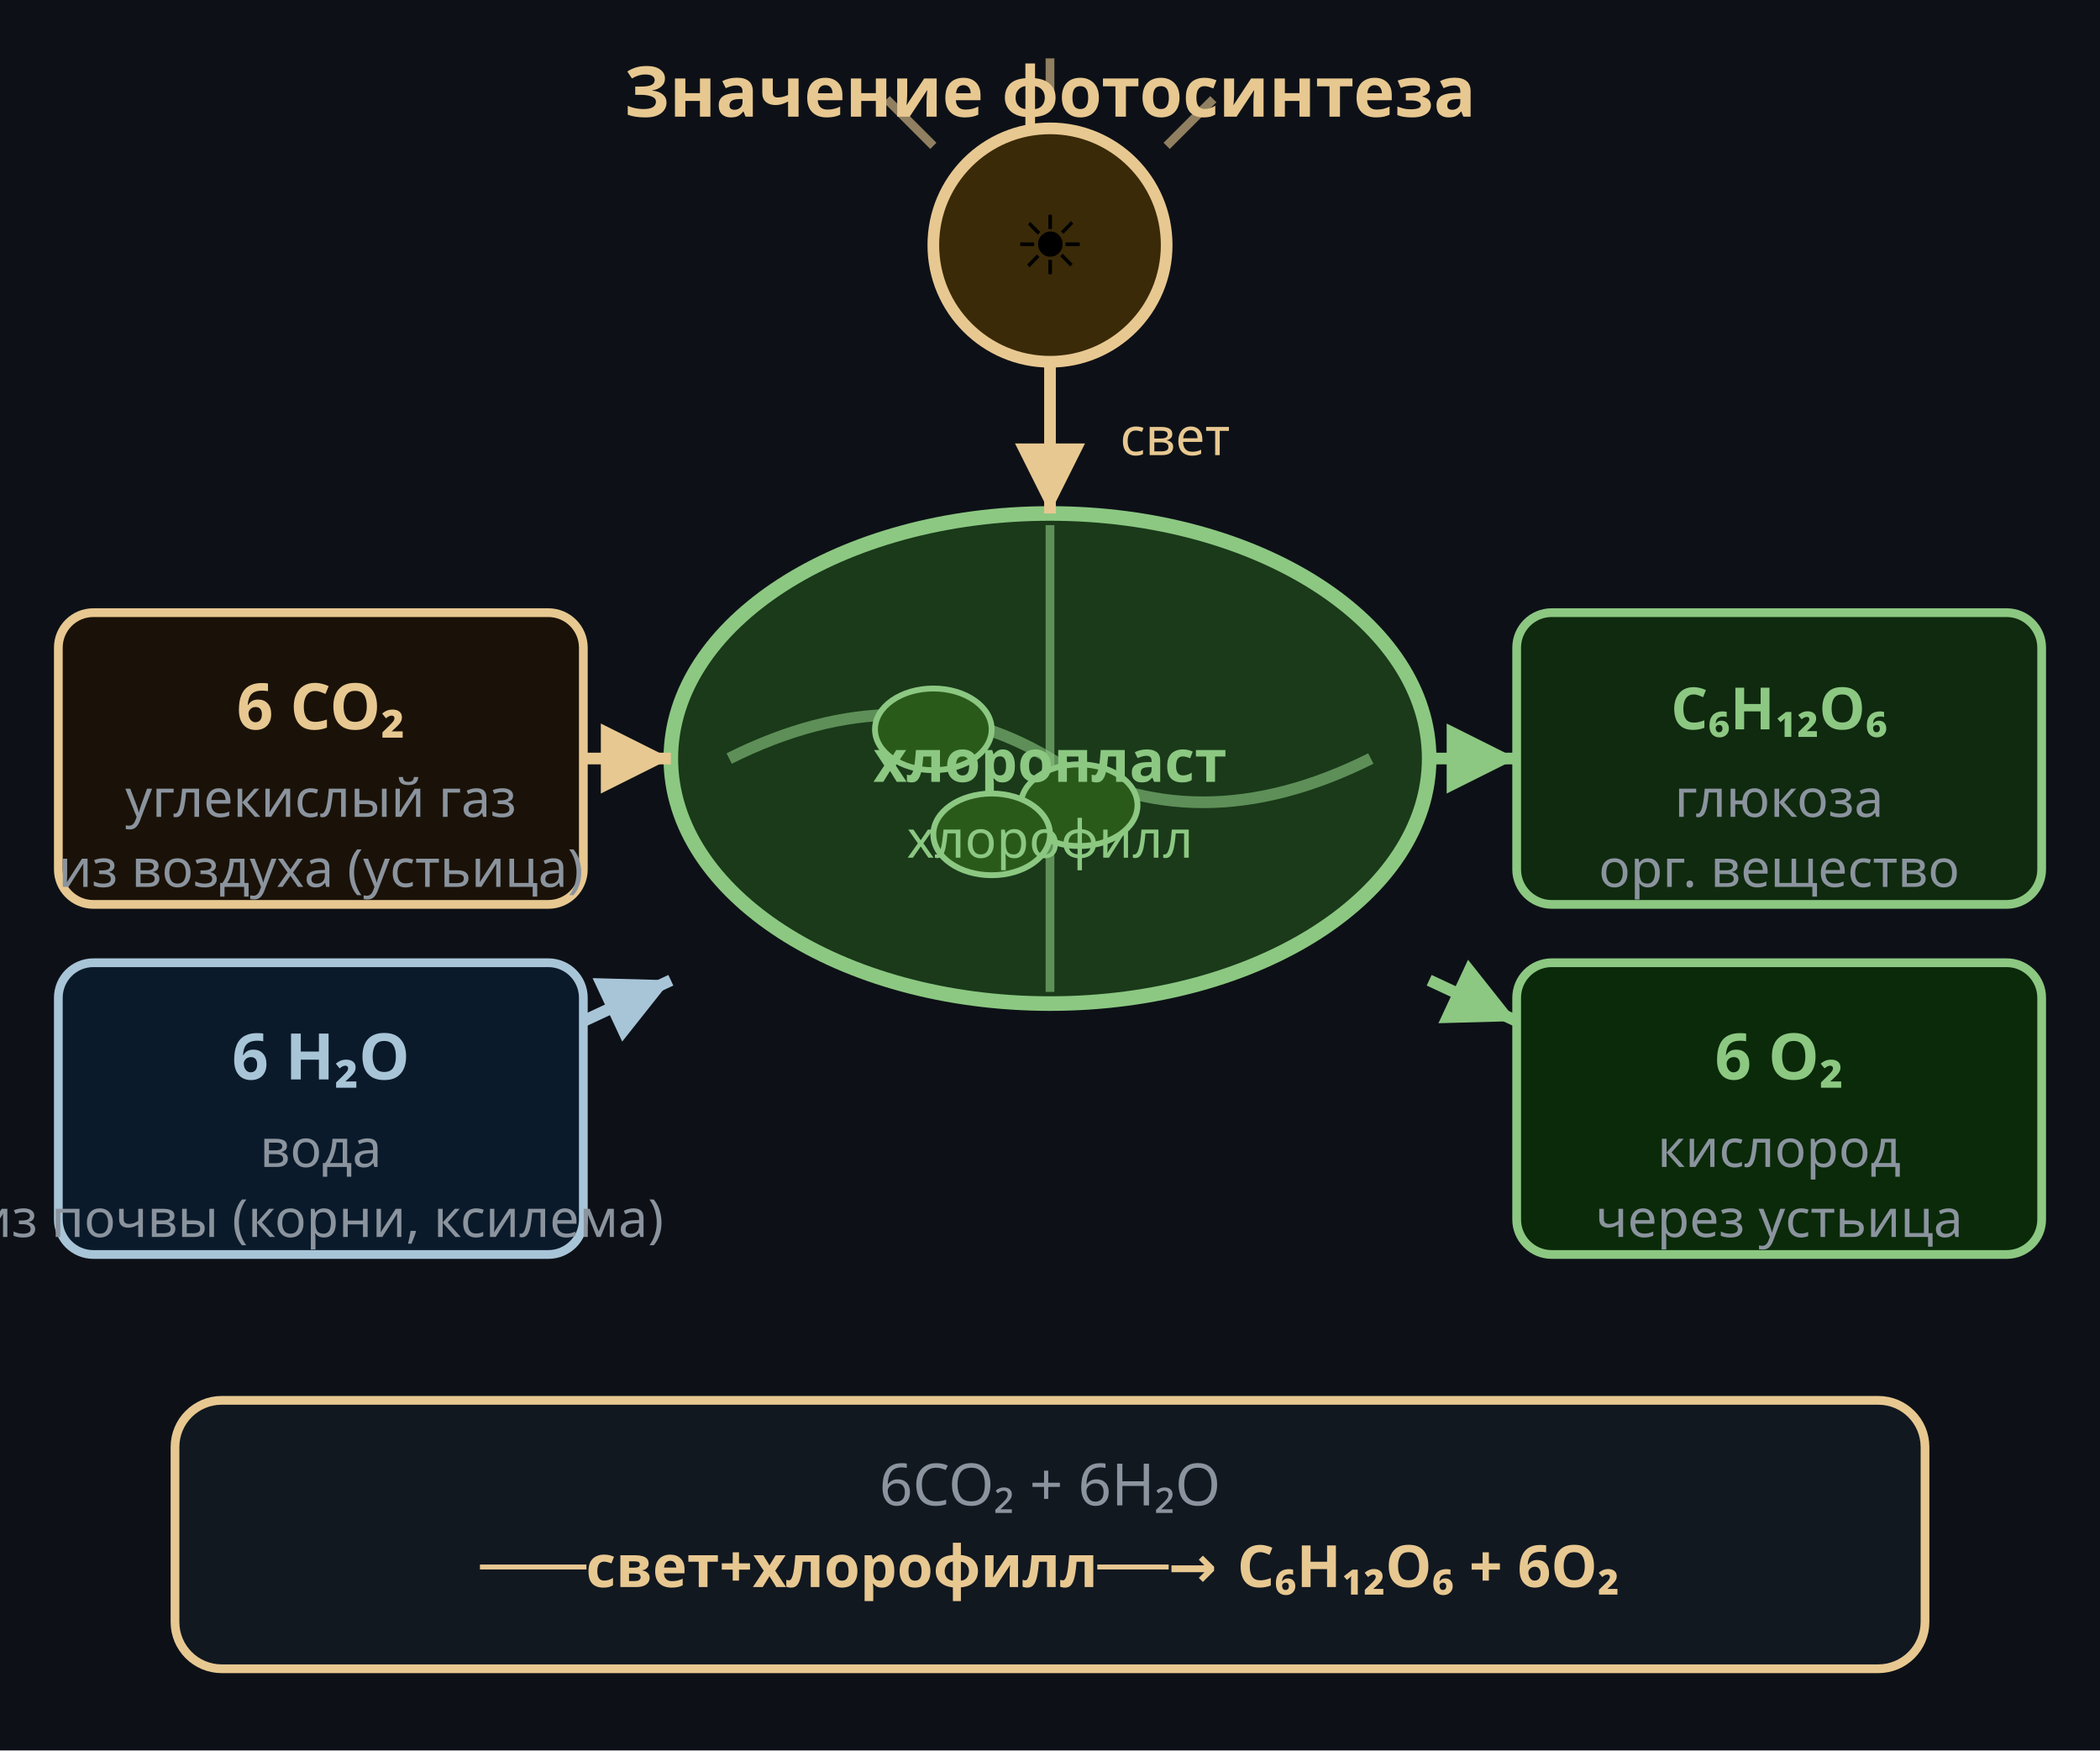
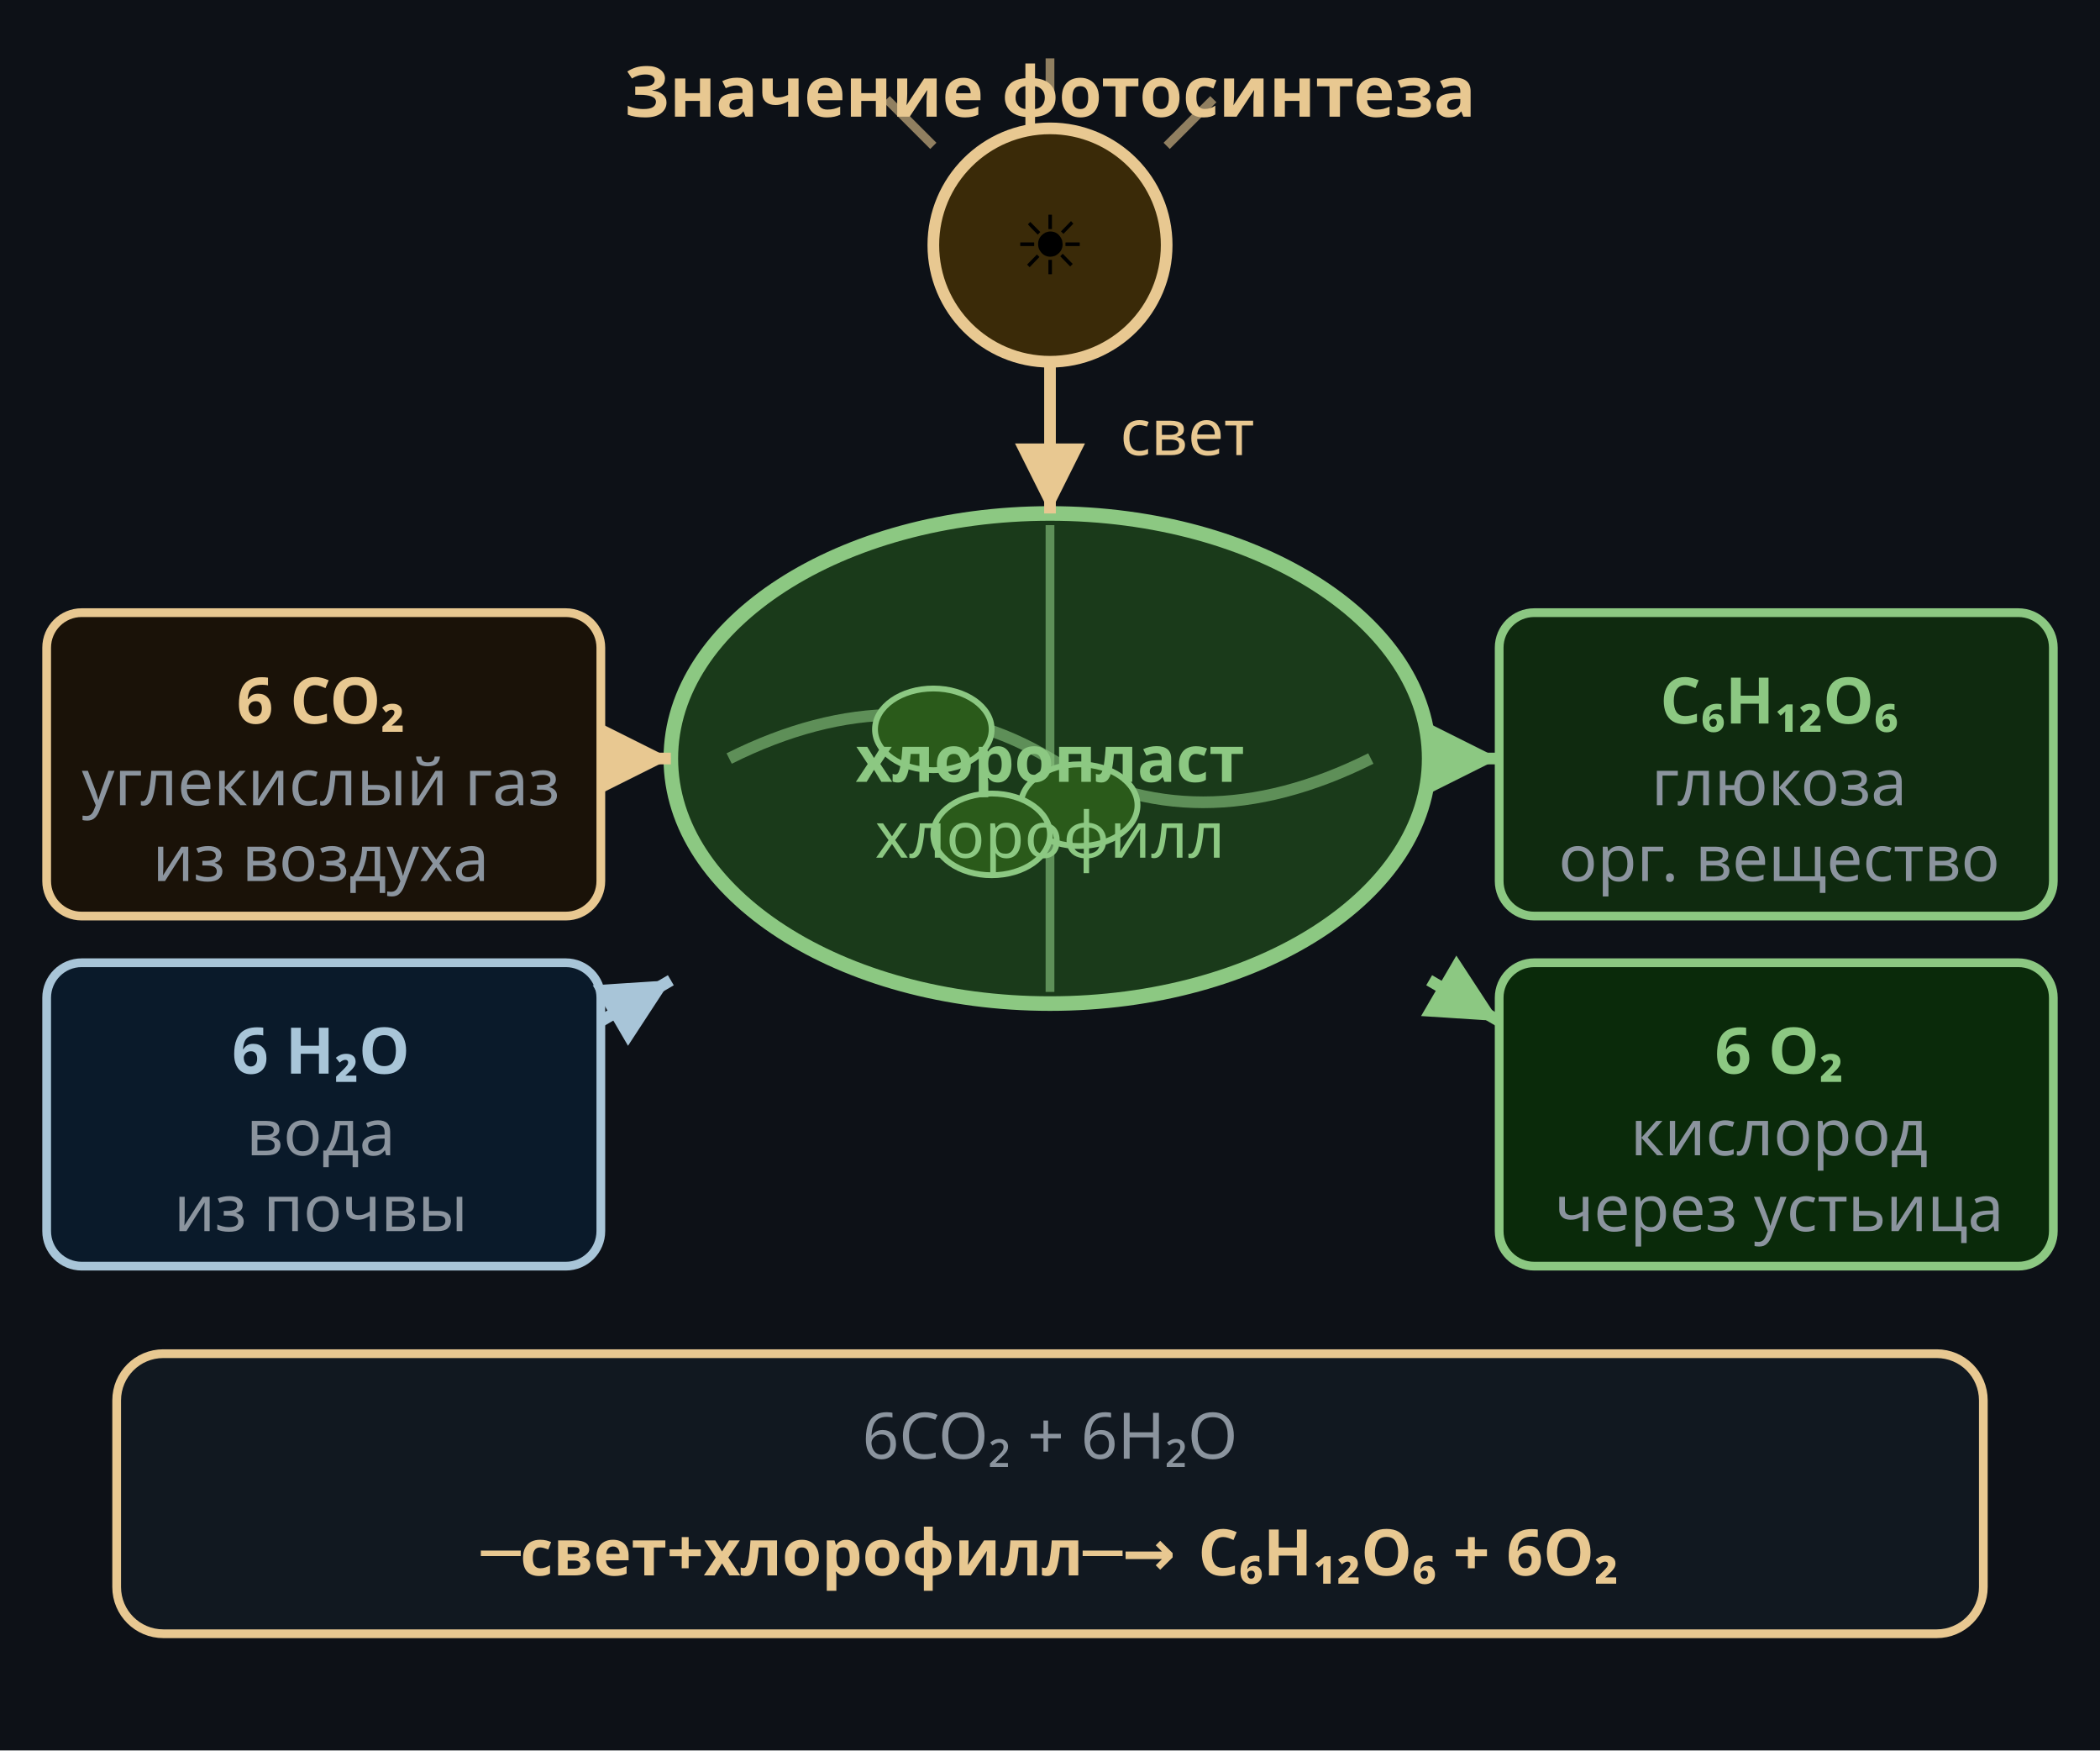
<svg xmlns="http://www.w3.org/2000/svg" viewBox="0 0 360 300" font-family="system-ui,sans-serif">
  <rect width="360" height="300" fill="#0d1117" />
  <text x="180" y="20" text-anchor="middle" font-size="12" fill="#e8c891" font-weight="600">Значение фотосинтеза</text>
  <ellipse cx="180" cy="130" rx="65" ry="42" fill="#1a3a1a" stroke="#8cc882" stroke-width="2.5" />
  <path d="M125,130 Q155,115 180,130 Q205,145 235,130" stroke="#8cc882" stroke-width="2" fill="none" opacity="0.6" />
  <line x1="180" y1="90" x2="180" y2="170" stroke="#8cc882" stroke-width="1.5" opacity="0.6" />
  <ellipse cx="160" cy="125" rx="10" ry="7" fill="#2a5a1a" stroke="#8cc882" stroke-width="1" />
  <ellipse cx="185" cy="138" rx="10" ry="7" fill="#2a5a1a" stroke="#8cc882" stroke-width="1" />
  <ellipse cx="170" cy="143" rx="10" ry="7" fill="#2a5a1a" stroke="#8cc882" stroke-width="1" />
-   <text x="180" y="134" text-anchor="middle" font-size="10" fill="#8cc882" font-weight="600">хлоропласт</text>
-   <text x="180" y="147" text-anchor="middle" font-size="9" fill="#8cc882">хлорофилл</text>
+   <text x="180" y="134" text-anchor="middle" font-size="11" fill="#8cc882" font-weight="600">хлоропласт</text>
+   <text x="180" y="147" text-anchor="middle" font-size="11" fill="#8cc882">хлорофилл</text>
  <circle cx="180" cy="42" r="20" fill="#3a2a08" stroke="#e8c891" stroke-width="2" />
  <text x="180" y="47" text-anchor="middle" font-size="14">☀</text>
  <g stroke="#e8c891" stroke-width="1.5" opacity="0.6">
    <line x1="180" y1="18" x2="180" y2="10" />
    <line x1="200" y1="25" x2="208" y2="17" />
    <line x1="160" y1="25" x2="152" y2="17" />
  </g>
  <path d="M180,62 L180,88" stroke="#e8c891" stroke-width="2" marker-end="url(#ea)" />
-   <text x="192" y="78" font-size="9" fill="#e8c891">свет</text>
-   <rect x="10" y="105" width="90" height="50" rx="6" fill="#1a1208" stroke="#e8c891" stroke-width="1.5" />
-   <text x="55" y="125" text-anchor="middle" font-size="11" fill="#e8c891" font-weight="700">6 CO₂</text>
-   <text x="55" y="140" text-anchor="middle" font-size="9" fill="#8b949e">углекислый газ</text>
-   <text x="55" y="152" text-anchor="middle" font-size="9" fill="#8b949e">из воздуха (устьица)</text>
-   <path d="M100,130 L115,130" stroke="#e8c891" stroke-width="2" marker-end="url(#ea)" />
-   <rect x="10" y="165" width="90" height="50" rx="6" fill="#0a1a2a" stroke="#a8c5d8" stroke-width="1.5" />
-   <text x="55" y="185" text-anchor="middle" font-size="11" fill="#a8c5d8" font-weight="700">6 H₂O</text>
-   <text x="55" y="200" text-anchor="middle" font-size="9" fill="#8b949e">вода</text>
-   <text x="55" y="212" text-anchor="middle" font-size="9" fill="#8b949e">из почвы (корни, ксилема)</text>
-   <path d="M100,175 L115,168" stroke="#a8c5d8" stroke-width="2" marker-end="url(#ea2)" />
-   <rect x="260" y="105" width="90" height="50" rx="6" fill="#0f2a0f" stroke="#8cc882" stroke-width="1.5" />
-   <text x="305" y="125" text-anchor="middle" font-size="10" fill="#8cc882" font-weight="700">C₆H₁₂O₆</text>
-   <text x="305" y="140" text-anchor="middle" font-size="9" fill="#8b949e">глюкоза</text>
-   <text x="305" y="152" text-anchor="middle" font-size="9" fill="#8b949e">орг. вещество</text>
-   <path d="M245,130 L260,130" stroke="#8cc882" stroke-width="2" marker-end="url(#ea3)" />
-   <rect x="260" y="165" width="90" height="50" rx="6" fill="#0a2a0a" stroke="#8cc882" stroke-width="1.5" />
-   <text x="305" y="185" text-anchor="middle" font-size="11" fill="#8cc882" font-weight="700">6 O₂</text>
-   <text x="305" y="200" text-anchor="middle" font-size="9" fill="#8b949e">кислород</text>
-   <text x="305" y="212" text-anchor="middle" font-size="9" fill="#8b949e">через устьица</text>
-   <path d="M245,168 L260,175" stroke="#8cc882" stroke-width="2" marker-end="url(#ea3)" />
-   <rect x="30" y="240" width="300" height="46" rx="8" fill="#111820" stroke="#e8c891" stroke-width="1.5" />
-   <text x="180" y="258" text-anchor="middle" font-size="10" fill="#8b949e">6CO₂ + 6H₂O</text>
-   <text x="180" y="272" text-anchor="middle" font-size="10" fill="#e8c891" font-weight="600">───свет+хлорофилл──→ C₆H₁₂O₆ + 6O₂</text>
+   <text x="192" y="78" font-size="11" fill="#e8c891">свет</text>
+   <rect x="8" y="105" width="95" height="52" rx="6" fill="#1a1208" stroke="#e8c891" stroke-width="1.5" />
+   <text x="55" y="124" text-anchor="middle" font-size="11" fill="#e8c891" font-weight="700">6 CO₂</text>
+   <text x="55" y="138" text-anchor="middle" font-size="11" fill="#8b949e">углекислый газ</text>
+   <text x="55" y="151" text-anchor="middle" font-size="11" fill="#8b949e">из воздуха</text>
+   <path d="M103,130 L115,130" stroke="#e8c891" stroke-width="2" marker-end="url(#ea)" />
+   <rect x="8" y="165" width="95" height="52" rx="6" fill="#0a1a2a" stroke="#a8c5d8" stroke-width="1.5" />
+   <text x="55" y="184" text-anchor="middle" font-size="11" fill="#a8c5d8" font-weight="700">6 H₂O</text>
+   <text x="55" y="198" text-anchor="middle" font-size="11" fill="#8b949e">вода</text>
+   <text x="55" y="211" text-anchor="middle" font-size="11" fill="#8b949e">из почвы</text>
+   <path d="M103,175 L115,168" stroke="#a8c5d8" stroke-width="2" marker-end="url(#ea2)" />
+   <rect x="257" y="105" width="95" height="52" rx="6" fill="#0f2a0f" stroke="#8cc882" stroke-width="1.5" />
+   <text x="305" y="124" text-anchor="middle" font-size="11" fill="#8cc882" font-weight="700">C₆H₁₂O₆</text>
+   <text x="305" y="138" text-anchor="middle" font-size="11" fill="#8b949e">глюкоза</text>
+   <text x="305" y="151" text-anchor="middle" font-size="11" fill="#8b949e">орг. вещество</text>
+   <path d="M245,130 L257,130" stroke="#8cc882" stroke-width="2" marker-end="url(#ea3)" />
+   <rect x="257" y="165" width="95" height="52" rx="6" fill="#0a2a0a" stroke="#8cc882" stroke-width="1.5" />
+   <text x="305" y="184" text-anchor="middle" font-size="11" fill="#8cc882" font-weight="700">6 O₂</text>
+   <text x="305" y="198" text-anchor="middle" font-size="11" fill="#8b949e">кислород</text>
+   <text x="305" y="211" text-anchor="middle" font-size="11" fill="#8b949e">через устьица</text>
+   <path d="M245,168 L257,175" stroke="#8cc882" stroke-width="2" marker-end="url(#ea3)" />
+   <rect x="20" y="232" width="320" height="48" rx="8" fill="#111820" stroke="#e8c891" stroke-width="1.5" />
+   <text x="180" y="250" text-anchor="middle" font-size="11" fill="#8b949e">6CO₂ + 6H₂O</text>
+   <text x="180" y="270" text-anchor="middle" font-size="11" fill="#e8c891" font-weight="600">─свет+хлорофилл─→ C₆H₁₂O₆ + 6O₂</text>
  <defs>
    <marker id="ea" markerWidth="6" markerHeight="6" refX="6" refY="3" orient="auto">
      <path d="M0,0 L6,3 L0,6Z" fill="#e8c891" />
    </marker>
    <marker id="ea2" markerWidth="6" markerHeight="6" refX="6" refY="3" orient="auto">
      <path d="M0,0 L6,3 L0,6Z" fill="#a8c5d8" />
    </marker>
    <marker id="ea3" markerWidth="6" markerHeight="6" refX="6" refY="3" orient="auto">
      <path d="M0,0 L6,3 L0,6Z" fill="#8cc882" />
    </marker>
  </defs>
</svg>
